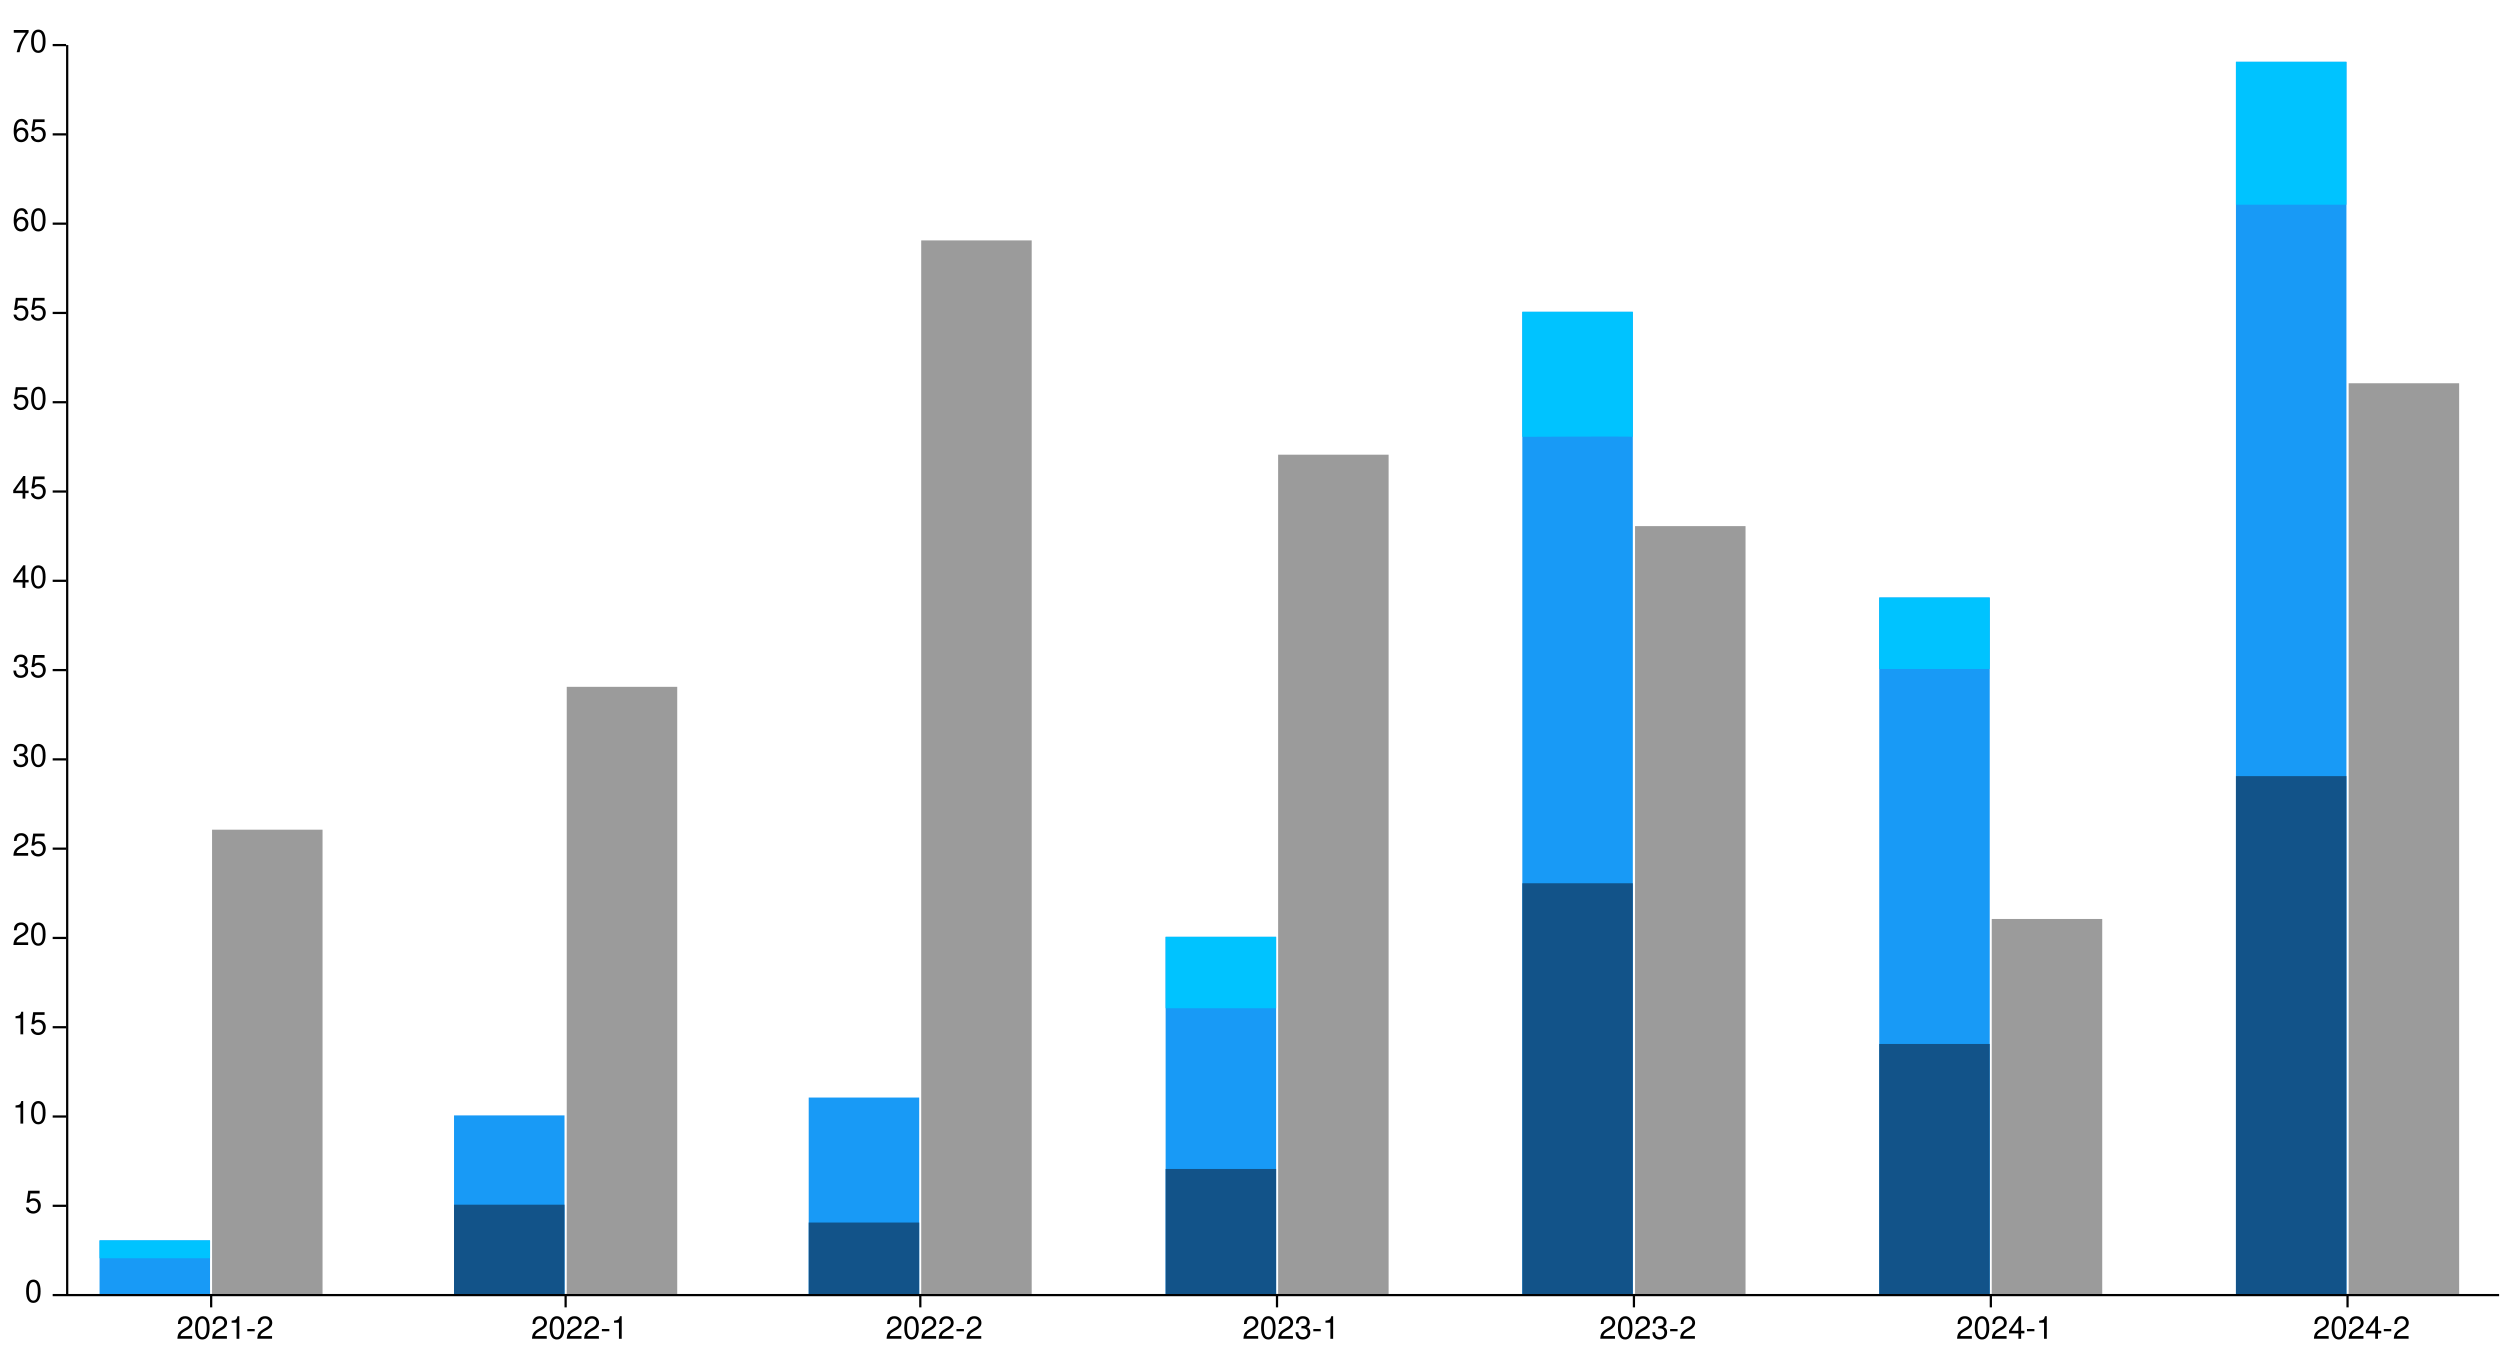
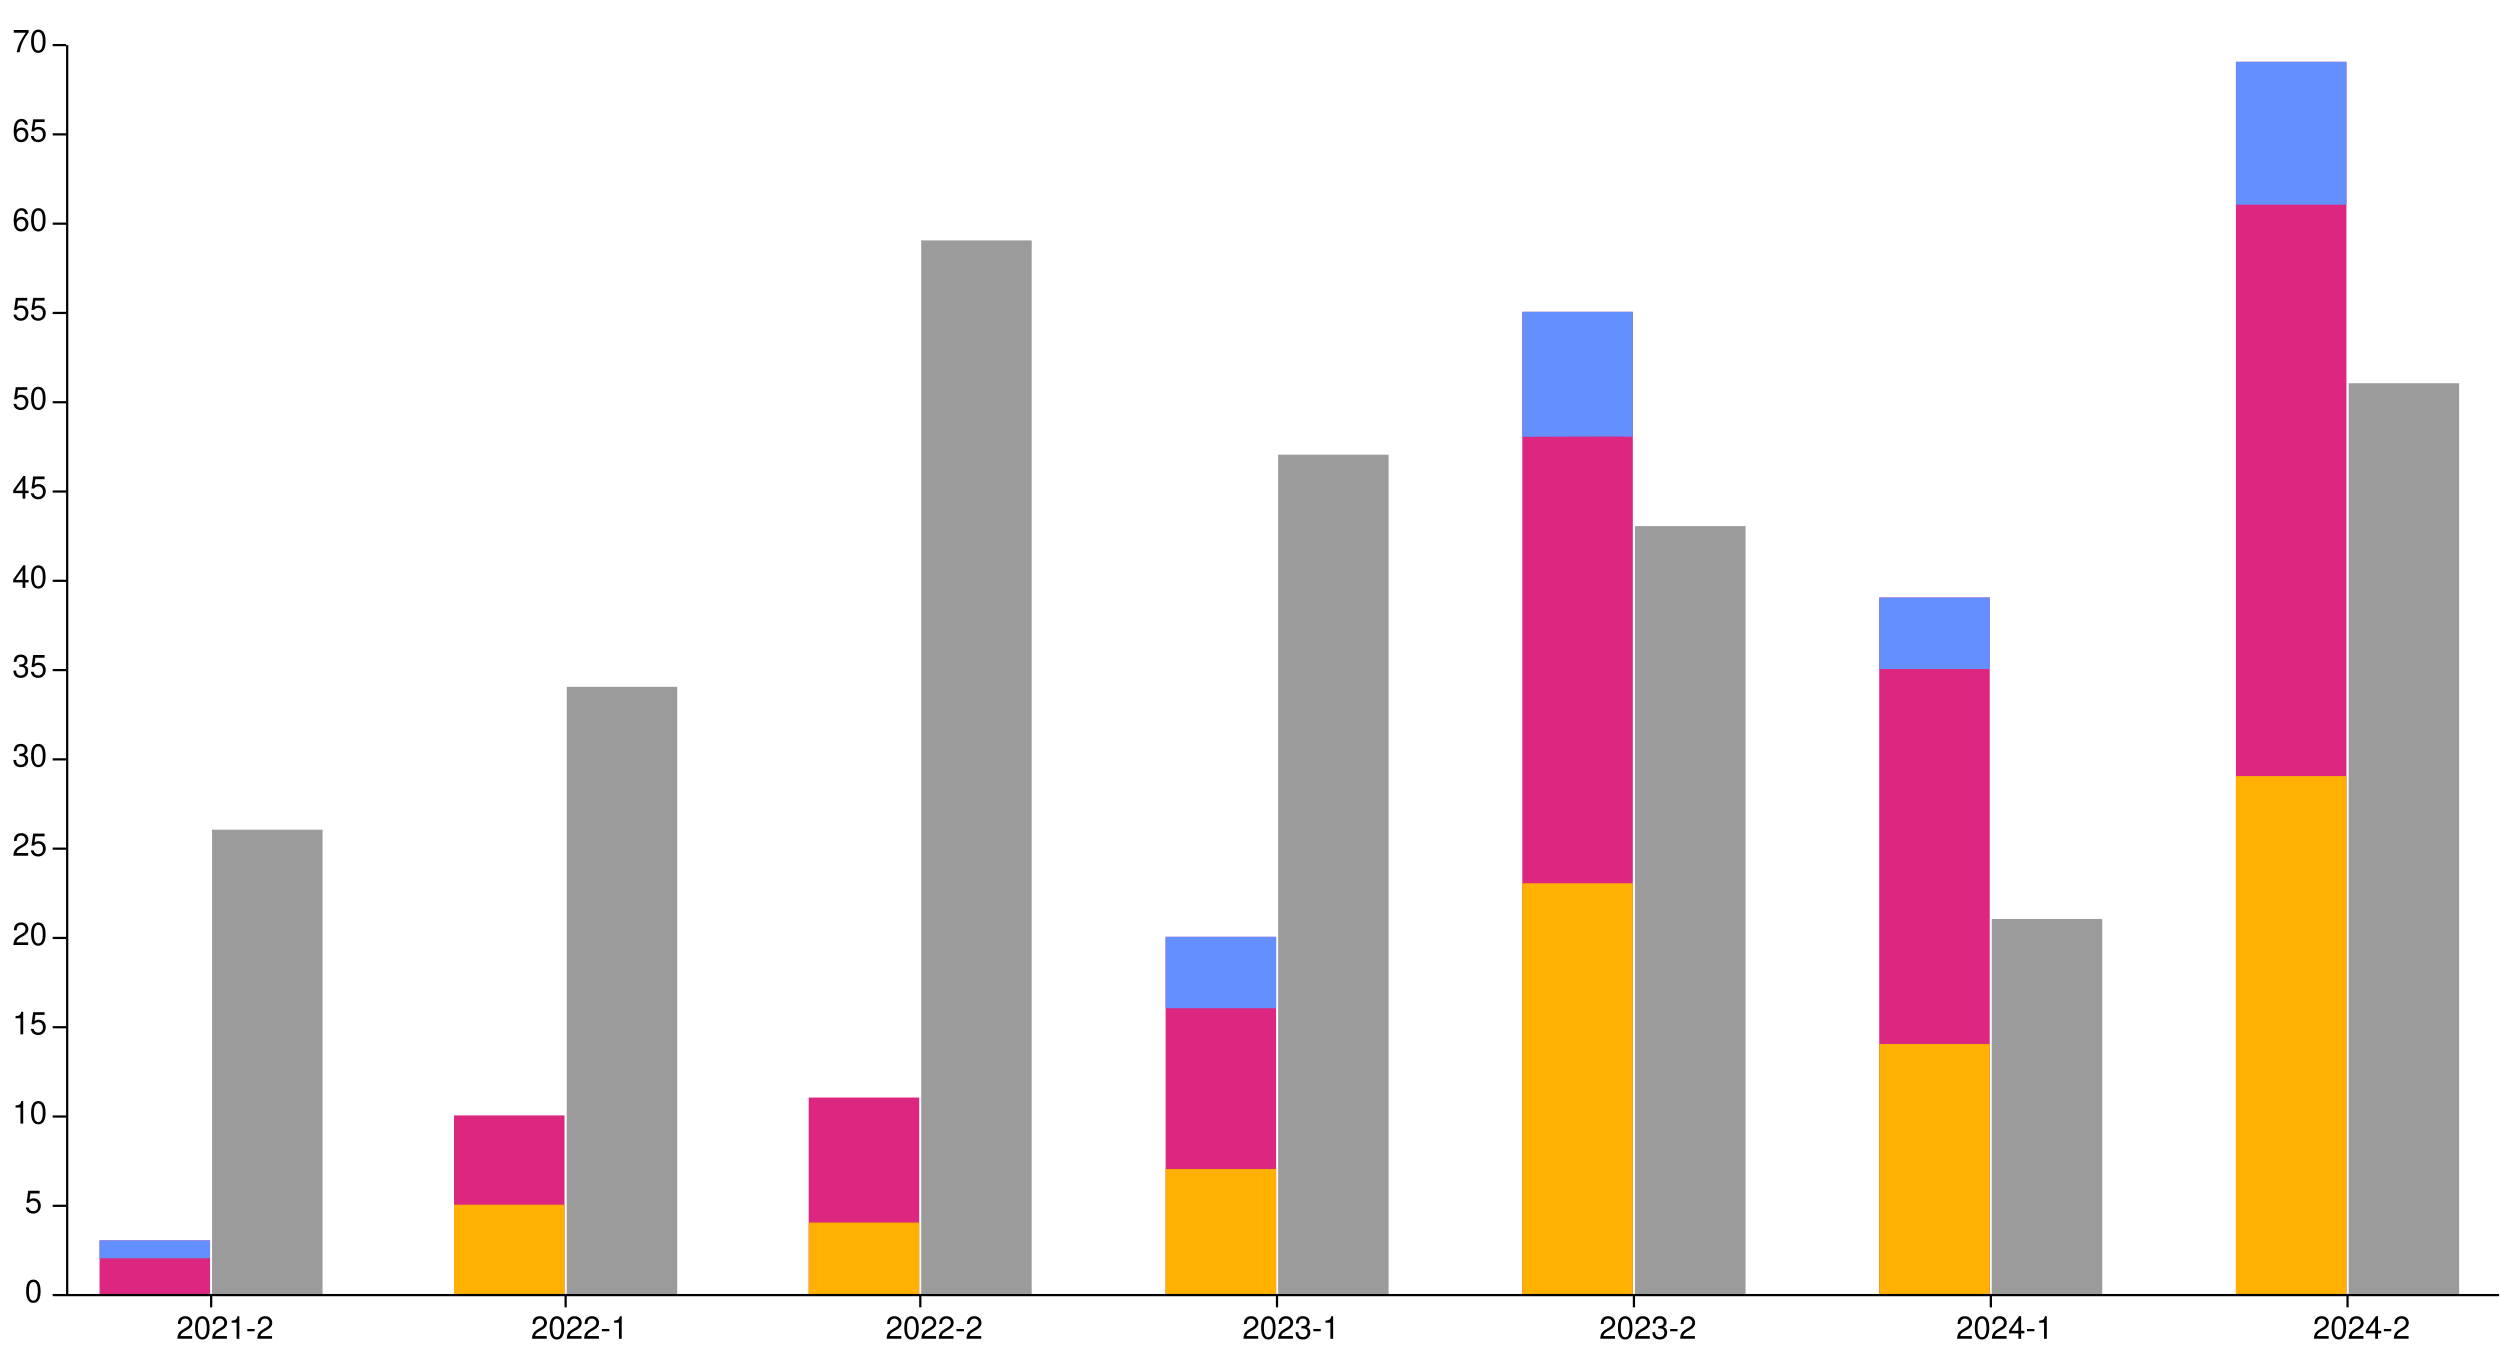
<svg xmlns="http://www.w3.org/2000/svg" version="1.2" viewBox="0 0 1120 610" width="1120" height="610">
  <style>
        g#viz {
            font-size: 14px;
            fill: #000000;
            font-family: Helvetica, Arial, sans-serif;
        }

        g#reprueban {
            fill: #9b9b9b;
        }

        g#aprueban {
-             fill: #189af6;
+             fill: #dc267f;
        }

        g#industriales {
-             fill: #125389;
+             fill: #ffb000;
        }

        g#sinmencion {
-             fill: #00c3ff;
+             fill: #648fff;
        }

        .rayita {
            fill: none;
            stroke: #000000;
        }
    </style>
  <g id="viz">
    <g id="reprueban">
      <path d="m95 371.7h49.5v208h-49.5z" />
      <path d="m253.9 307.7h49.5v272h-49.5z" />
      <path d="m412.7 107.7h49.5v472h-49.5z" />
      <path d="m572.6 203.7h49.5v376h-49.5z" />
      <path d="m732.5 235.7h49.5v344h-49.5z" />
      <path d="m892.3 411.7h49.5v168h-49.5z" />
      <path d="m1052.2 171.7h49.5v408h-49.5z" />
    </g>
    <g id="aprueban">
      <path d="m44.6 555.7h49.5v24h-49.5z" />
      <path d="m1001.7 27.7h49.5v552h-49.5c0 0 0-552 0-552z" />
      <path d="m841.9 267.7h49.5v312h-49.5z" />
      <path d="m522.2 419.7h49.5v160h-49.5z" />
      <path d="m203.4 499.7h49.5v80h-49.5z" />
      <path d="m362.3 491.7h49.5v88h-49.5z" />
      <path d="m682 139.7h49.5v440h-49.5z" />
    </g>
    <g id="industriales">
      <path d="m203.4 539.7h49.5v40h-49.5z" />
      <path d="m362.3 547.7h49.5v32h-49.5z" />
      <path d="m522.2 523.7h49.5v56h-49.5z" />
      <path d="m682 395.7h49.5v184h-49.5z" />
      <path d="m841.9 467.7h49.5v112h-49.5z" />
      <path d="m1001.7 347.7h49.5v232h-49.5z" />
    </g>
    <g id="sinmencion">
      <path d="m44.6 555.7h49.5v8h-49.5z" />
      <path d="m522.2 419.7h49.5v32h-49.5z" />
      <path d="m682 139.7h49.5v56c0-0.3-49.5 0-49.5 0z" />
      <path d="m841.9 267.7h49.5v32h-49.5z" />
      <path d="m1001.7 27.7h49.5v64h-49.5z" />
    </g>
    <g id="xAxis">
      <g>
        <path class="rayita" d="m94.6 579.7v6" />
        <text style="transform: matrix(1, 0, 0, 1, 79.006, 599.776);">2021-2</text>
      </g>
      <g>
        <path class="rayita" d="m253.4 579.7v6" />
        <text style="transform: matrix(1, 0, 0, 1, 237.867, 599.776);">2022-1</text>
      </g>
      <g>
        <path class="rayita" d="m412.3 579.7v6" />
        <text style="transform: matrix(1, 0, 0, 1, 396.727, 599.776);">2022-2</text>
      </g>
      <g>
        <path class="rayita" d="m572.1 579.7v6" />
        <text style="transform: matrix(1, 0, 0, 1, 556.587, 599.776);">2023-1</text>
      </g>
      <g>
        <path class="rayita" d="m732 579.7v6" />
        <text style="transform: matrix(1, 0, 0, 1, 716.447, 599.776);">2023-2</text>
      </g>
      <g>
        <path class="rayita" d="m891.9 579.7v6" />
        <text style="transform: matrix(1, 0, 0, 1, 876.307, 599.776);">2024-1</text>
      </g>
      <g>
        <path class="rayita" d="m1051.7 579.7v6" />
        <text style="transform: matrix(1, 0, 0, 1, 1036.168, 599.776);">2024-2</text>
      </g>
    </g>
    <g id="yAxis">
      <path class="rayita" d="m30.1 580.2v-560" />
      <g>
        <path class="rayita" d="m1119.6 580.2h-1096" />
        <text style="transform: matrix(1, 0, 0, 1, 11.094, 583.376);">0</text>
      </g>
      <g>
        <path class="rayita" d="m29.6 540.2h-6" />
        <text style="transform: matrix(1, 0, 0, 1, 11.094, 543.376);">5</text>
      </g>
      <g>
        <path class="rayita" d="m29.6 500.2h-6" />
        <text style="transform: matrix(1, 0, 0, 1, 5.533, 503.376);">10</text>
      </g>
      <g>
        <path class="rayita" d="m29.6 460.2h-6" />
        <text style="transform: matrix(1, 0, 0, 1, 5.533, 463.376);">15</text>
      </g>
      <g>
        <path class="rayita" d="m29.6 420.2h-6" />
        <text style="transform: matrix(1, 0, 0, 1, 5.533, 423.376);">20</text>
      </g>
      <g>
        <path class="rayita" d="m29.6 380.2h-6" />
        <text style="transform: matrix(1, 0, 0, 1, 5.533, 383.376);">25</text>
      </g>
      <g>
        <path class="rayita" d="m29.6 340.2h-6" />
        <text style="transform: matrix(1, 0, 0, 1, 5.533, 343.376);">30</text>
      </g>
      <g>
        <path class="rayita" d="m29.6 300.2h-6" />
        <text style="transform: matrix(1, 0, 0, 1, 5.533, 303.376);">35</text>
      </g>
      <g>
        <path class="rayita" d="m29.6 260.2h-6" />
        <text style="transform: matrix(1, 0, 0, 1, 5.533, 263.376);">40</text>
      </g>
      <g>
        <path class="rayita" d="m29.6 220.2h-6" />
        <text style="transform: matrix(1, 0, 0, 1, 5.533, 223.376);">45</text>
      </g>
      <g>
        <path class="rayita" d="m29.6 180.2h-6" />
        <text style="transform: matrix(1, 0, 0, 1, 5.533, 183.376);">50</text>
      </g>
      <g>
        <path class="rayita" d="m29.6 140.2h-6" />
        <text style="transform: matrix(1, 0, 0, 1, 5.533, 143.376);">55</text>
      </g>
      <g>
        <path class="rayita" d="m29.6 100.2h-6" />
        <text style="transform: matrix(1, 0, 0, 1, 5.533, 103.376);">60</text>
      </g>
      <g>
        <path class="rayita" d="m29.6 60.2h-6" />
        <text style="transform: matrix(1, 0, 0, 1, 5.533, 63.376);">65</text>
      </g>
      <g>
        <path class="rayita" d="m29.6 20.2h-6" />
        <text style="transform: matrix(1, 0, 0, 1, 5.533, 23.376);">70</text>
      </g>
    </g>
  </g>
</svg>
